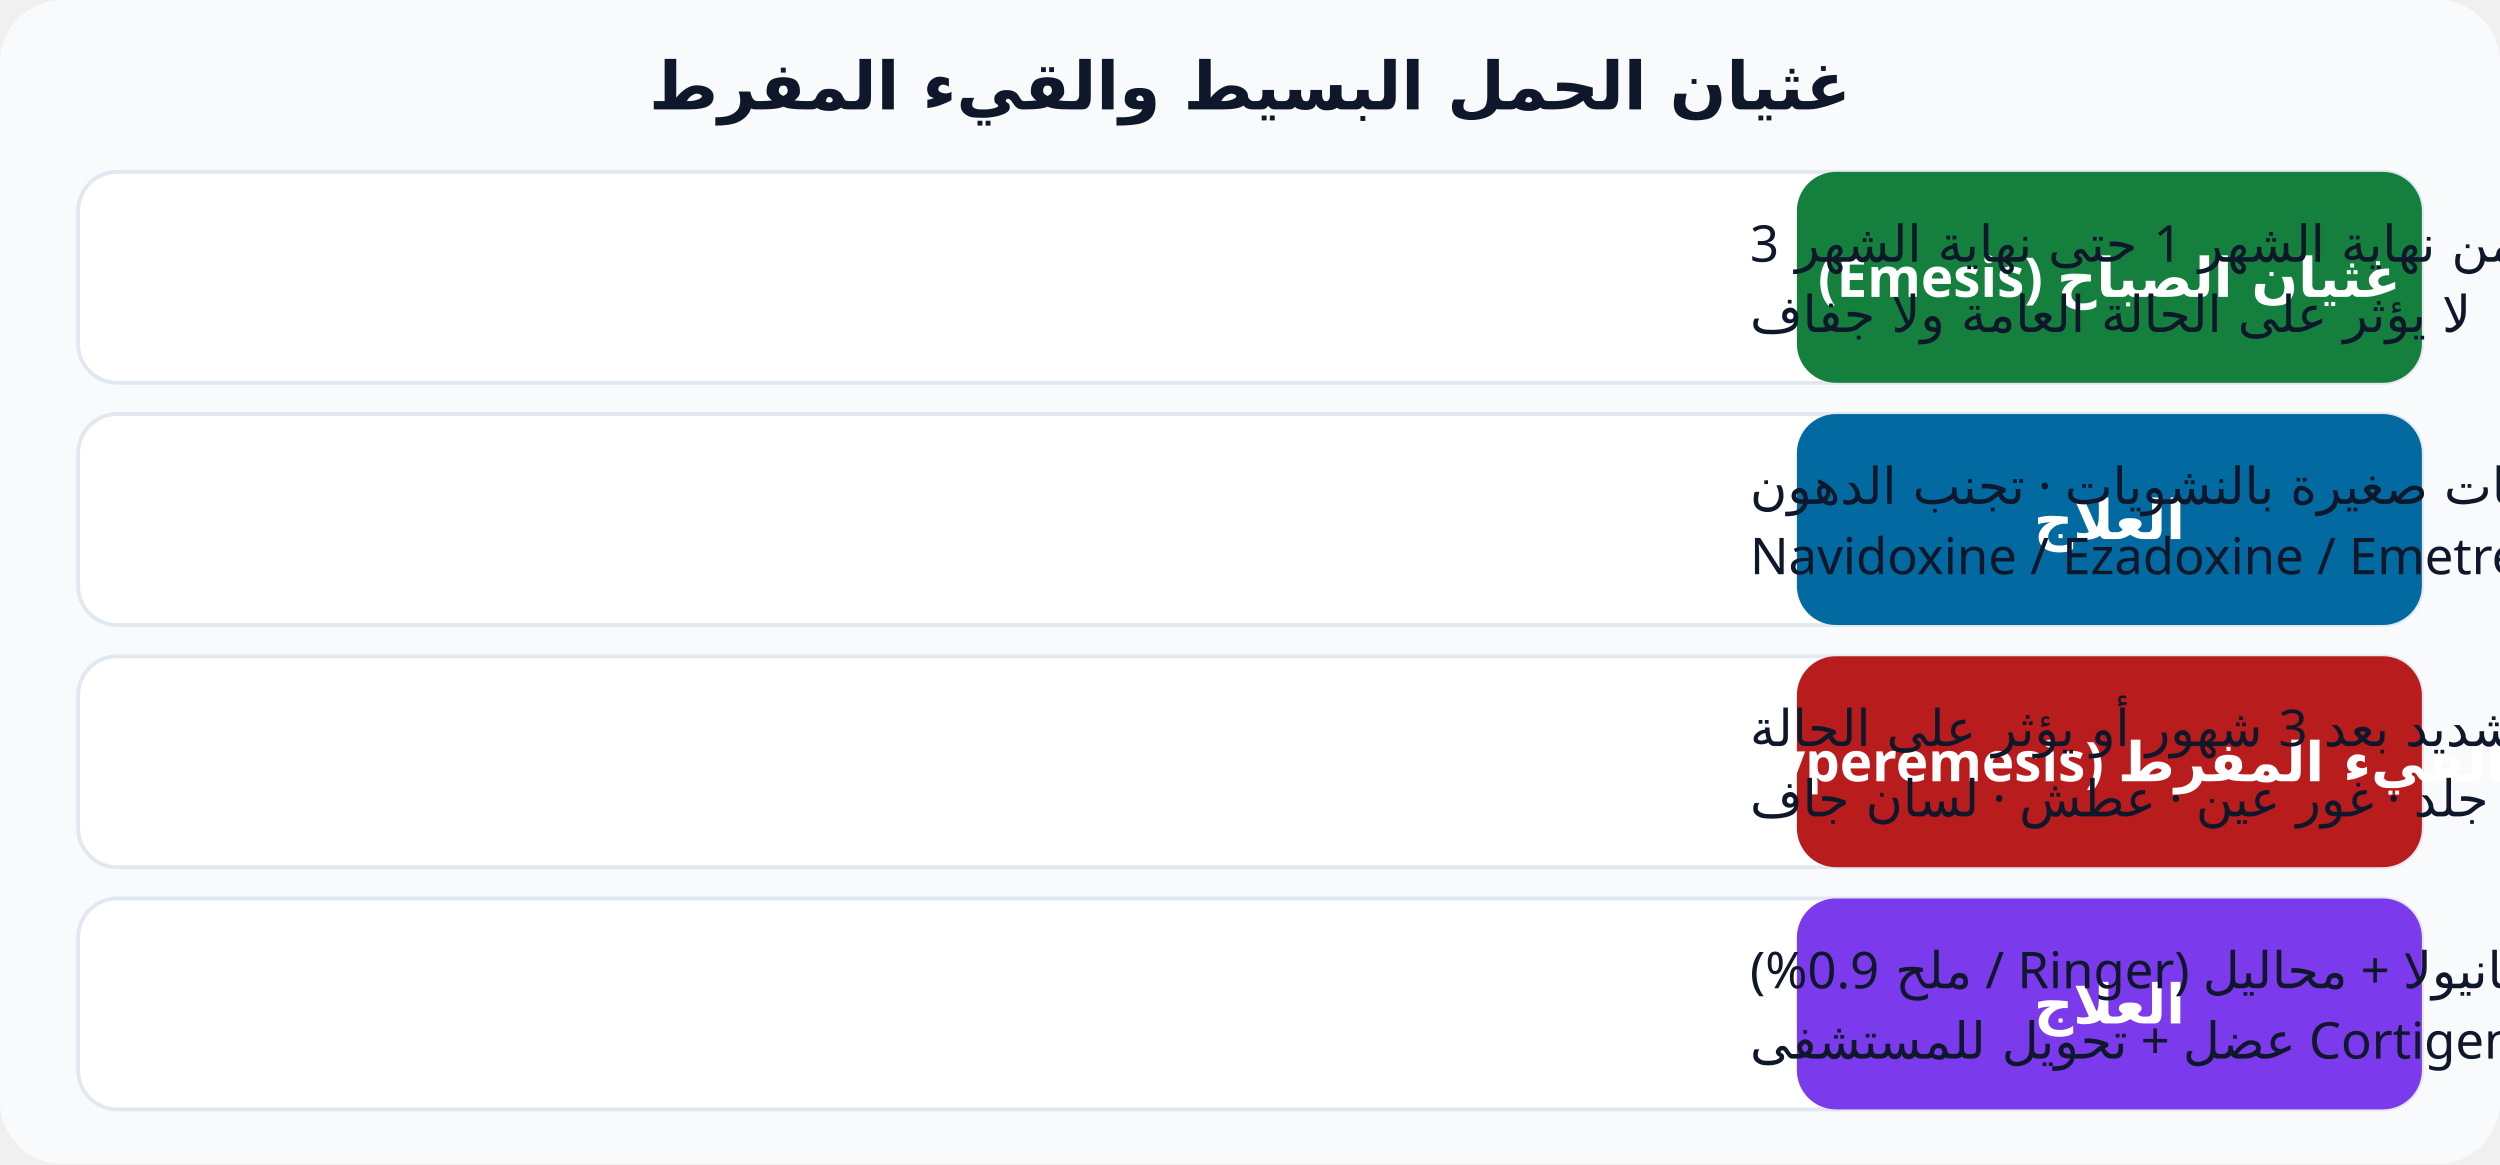
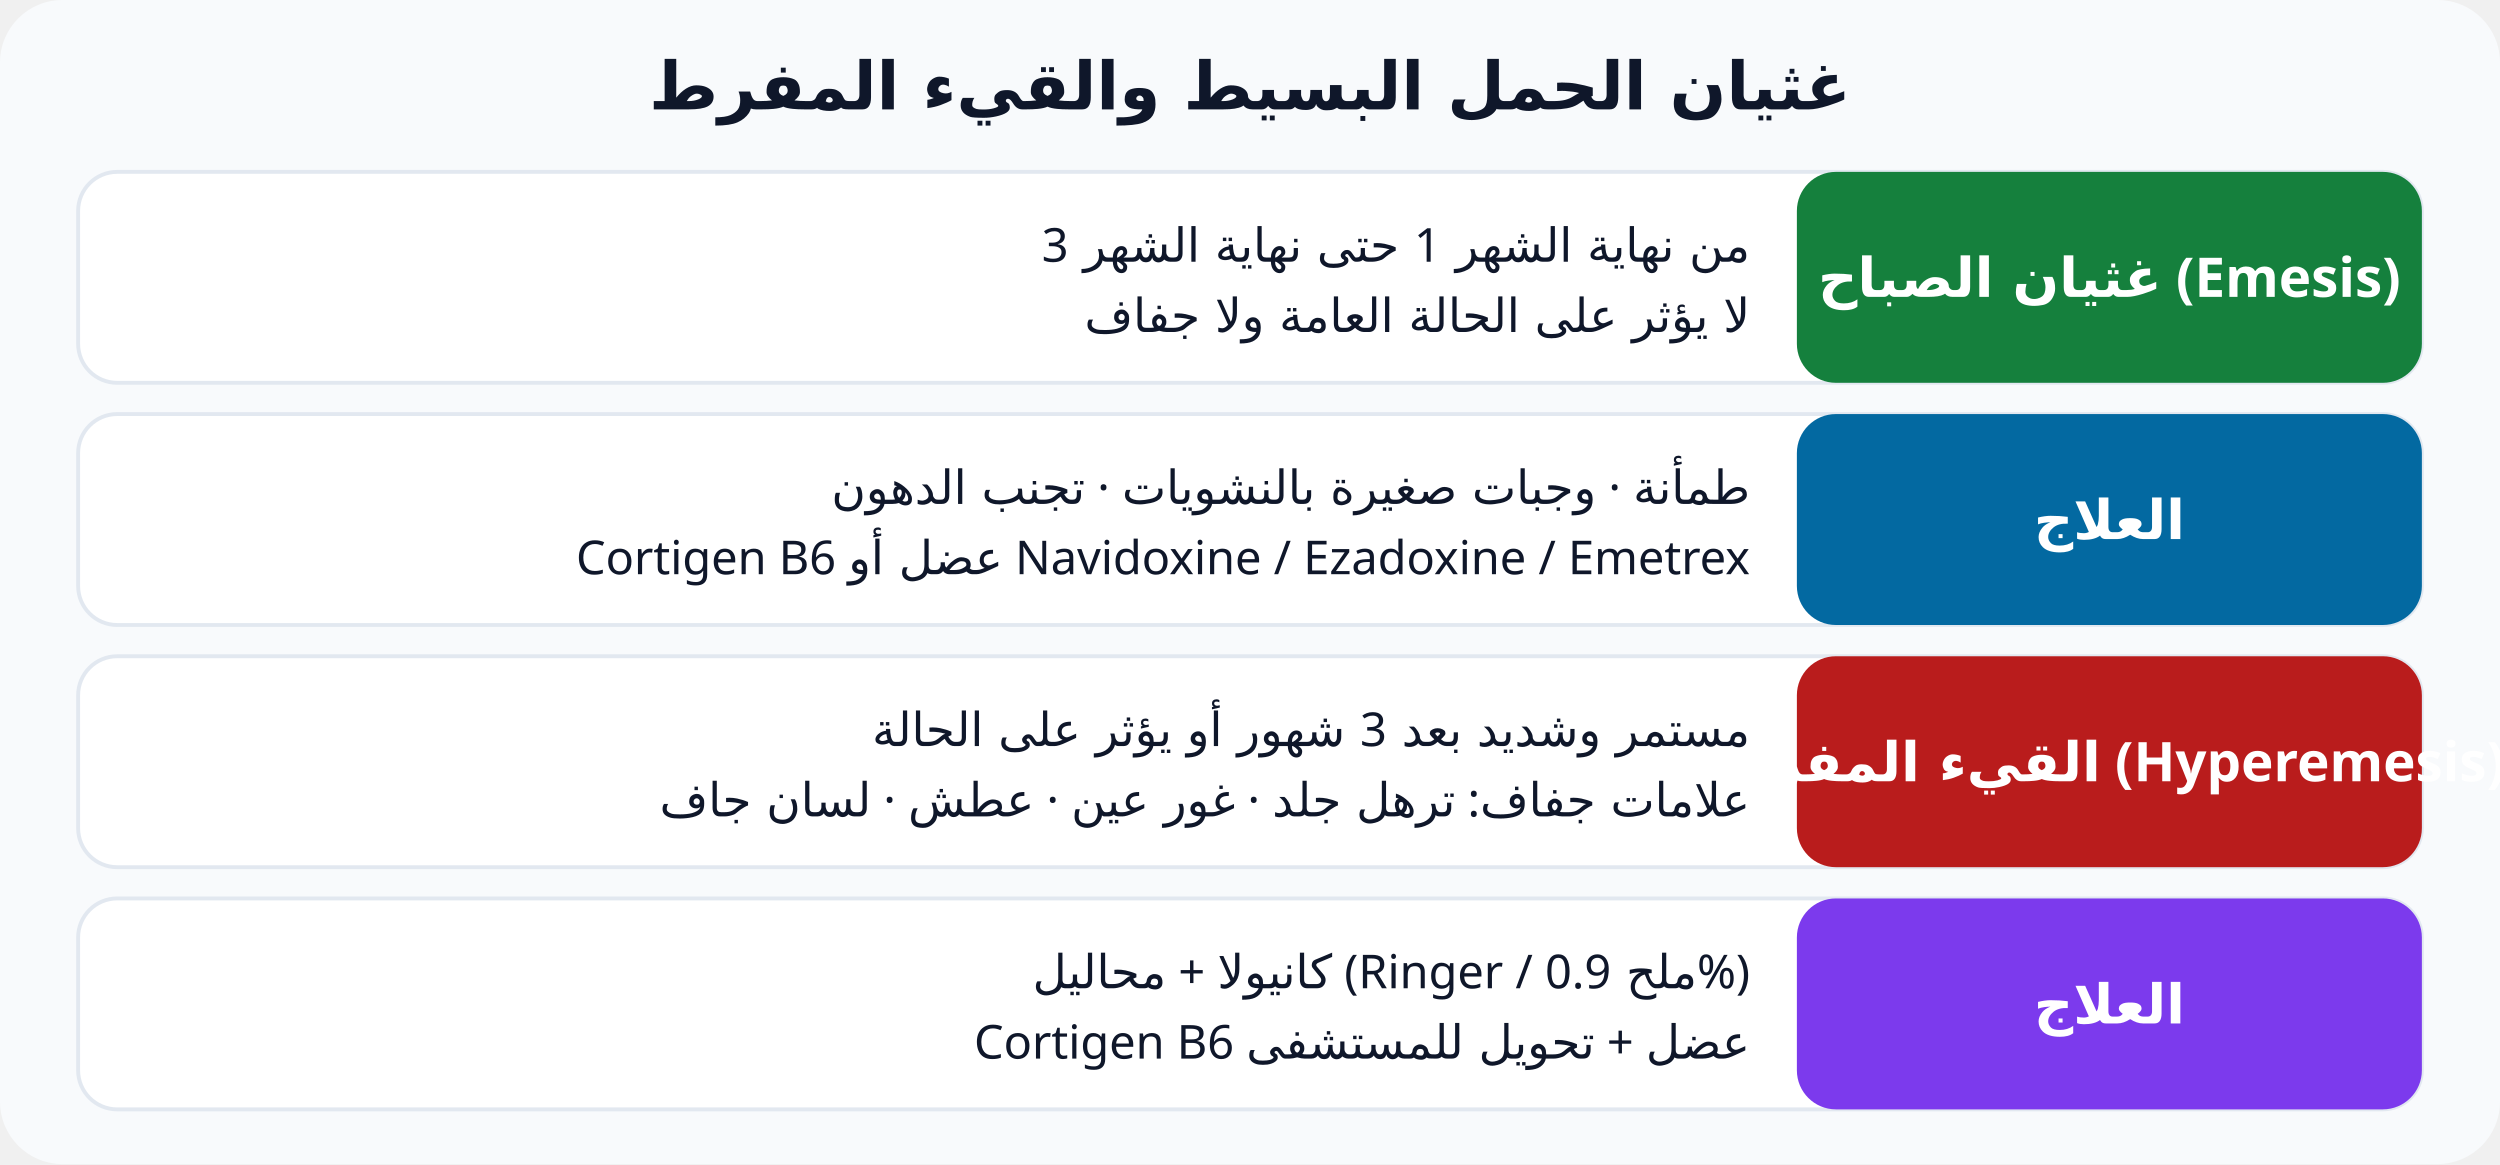
- <svg xmlns="http://www.w3.org/2000/svg" viewBox="0 0 640 298" font-family="Cairo, Tahoma, sans-serif" direction="rtl">
+ <svg xmlns="http://www.w3.org/2000/svg" viewBox="0 0 640 298" font-family="Cairo, Tahoma, sans-serif">
  <rect width="640" height="298" rx="16" fill="#f8fafc" />
  <text x="320" y="28" text-anchor="middle" font-size="17" font-weight="800" fill="#0f172a">غثيان الحمل البسيط والقيء المفرط</text>
  <rect x="20" y="44" width="600" height="54" rx="10" fill="#fff" stroke="#e2e8f0" />
  <rect x="460" y="44" width="160" height="54" rx="10" fill="#15803d" />
  <text x="540" y="76" text-anchor="middle" font-size="14" font-weight="800" fill="#fff">غثيان الصباح (Emesis)</text>
-   <text x="448" y="67" text-anchor="end" font-size="13" fill="#0f172a">من نهاية الشهر 1 حتى نهاية الشهر 3</text>
-   <text x="448" y="85" text-anchor="end" font-size="13" fill="#0f172a">لا يؤثر على الحالة العامة ولا جفاف</text>
+   <text x="448" y="67" text-anchor="end" font-size="12" fill="#0f172a">من نهاية الشهر 1 حتى نهاية الشهر 3</text>
+   <text x="448" y="85" text-anchor="end" font-size="12" fill="#0f172a">لا يؤثر على الحالة العامة ولا جفاف</text>
  <rect x="20" y="106" width="600" height="54" rx="10" fill="#fff" stroke="#e2e8f0" />
  <rect x="460" y="106" width="160" height="54" rx="10" fill="#0369a1" />
  <text x="540" y="138" text-anchor="middle" font-size="14" font-weight="800" fill="#fff">العلاج</text>
-   <text x="448" y="129" text-anchor="end" font-size="13" fill="#0f172a">طمأنة · وجبات صغيرة بالنشويات · تجنب الدهون</text>
-   <text x="448" y="147" text-anchor="end" font-size="13" fill="#0f172a">Cortigen B6 عضل أو Navidoxine / Ezadoxine / Emetrex</text>
+   <text x="448" y="129" text-anchor="end" font-size="12" fill="#0f172a">طمأنة · وجبات صغيرة بالنشويات · تجنب الدهون</text>
+   <text x="448" y="147" text-anchor="end" font-size="12" fill="#0f172a">Cortigen B6 عضل أو Navidoxine / Ezadoxine / Emetrex</text>
  <rect x="20" y="168" width="600" height="54" rx="10" fill="#fff" stroke="#e2e8f0" />
  <rect x="460" y="168" width="160" height="54" rx="10" fill="#b91c1c" />
  <text x="540" y="200" text-anchor="middle" font-size="14" font-weight="800" fill="#fff">القيء المفرط (Hyperemesis)</text>
-   <text x="448" y="191" text-anchor="end" font-size="13" fill="#0f172a">مستمر وشديد بعد 3 شهور أو يؤثر على الحالة</text>
-   <text x="448" y="209" text-anchor="end" font-size="13" fill="#0f172a">علامات جفاف: ترهل جلد · غور عين · عطش · لسان جاف</text>
+   <text x="448" y="191" text-anchor="end" font-size="12" fill="#0f172a">مستمر وشديد بعد 3 شهور أو يؤثر على الحالة</text>
+   <text x="448" y="209" text-anchor="end" font-size="12" fill="#0f172a">علامات جفاف: ترهل جلد · غور عين · عطش · لسان جاف</text>
  <rect x="20" y="230" width="600" height="54" rx="10" fill="#fff" stroke="#e2e8f0" />
  <rect x="460" y="230" width="160" height="54" rx="10" fill="#7c3aed" />
  <text x="540" y="262" text-anchor="middle" font-size="14" font-weight="800" fill="#fff">العلاج</text>
-   <text x="448" y="253" text-anchor="end" font-size="13" fill="#0f172a">كانيولا + محاليل (Ringer / ملح 0.9%)</text>
-   <text x="448" y="271" text-anchor="end" font-size="13" fill="#0f172a">Cortigen B6 عضل + تحويل للمستشفى</text>
+   <text x="448" y="253" text-anchor="end" font-size="12" fill="#0f172a">كانيولا + محاليل (Ringer / ملح 0.9%)</text>
+   <text x="448" y="271" text-anchor="end" font-size="12" fill="#0f172a">Cortigen B6 عضل + تحويل للمستشفى</text>
</svg>
